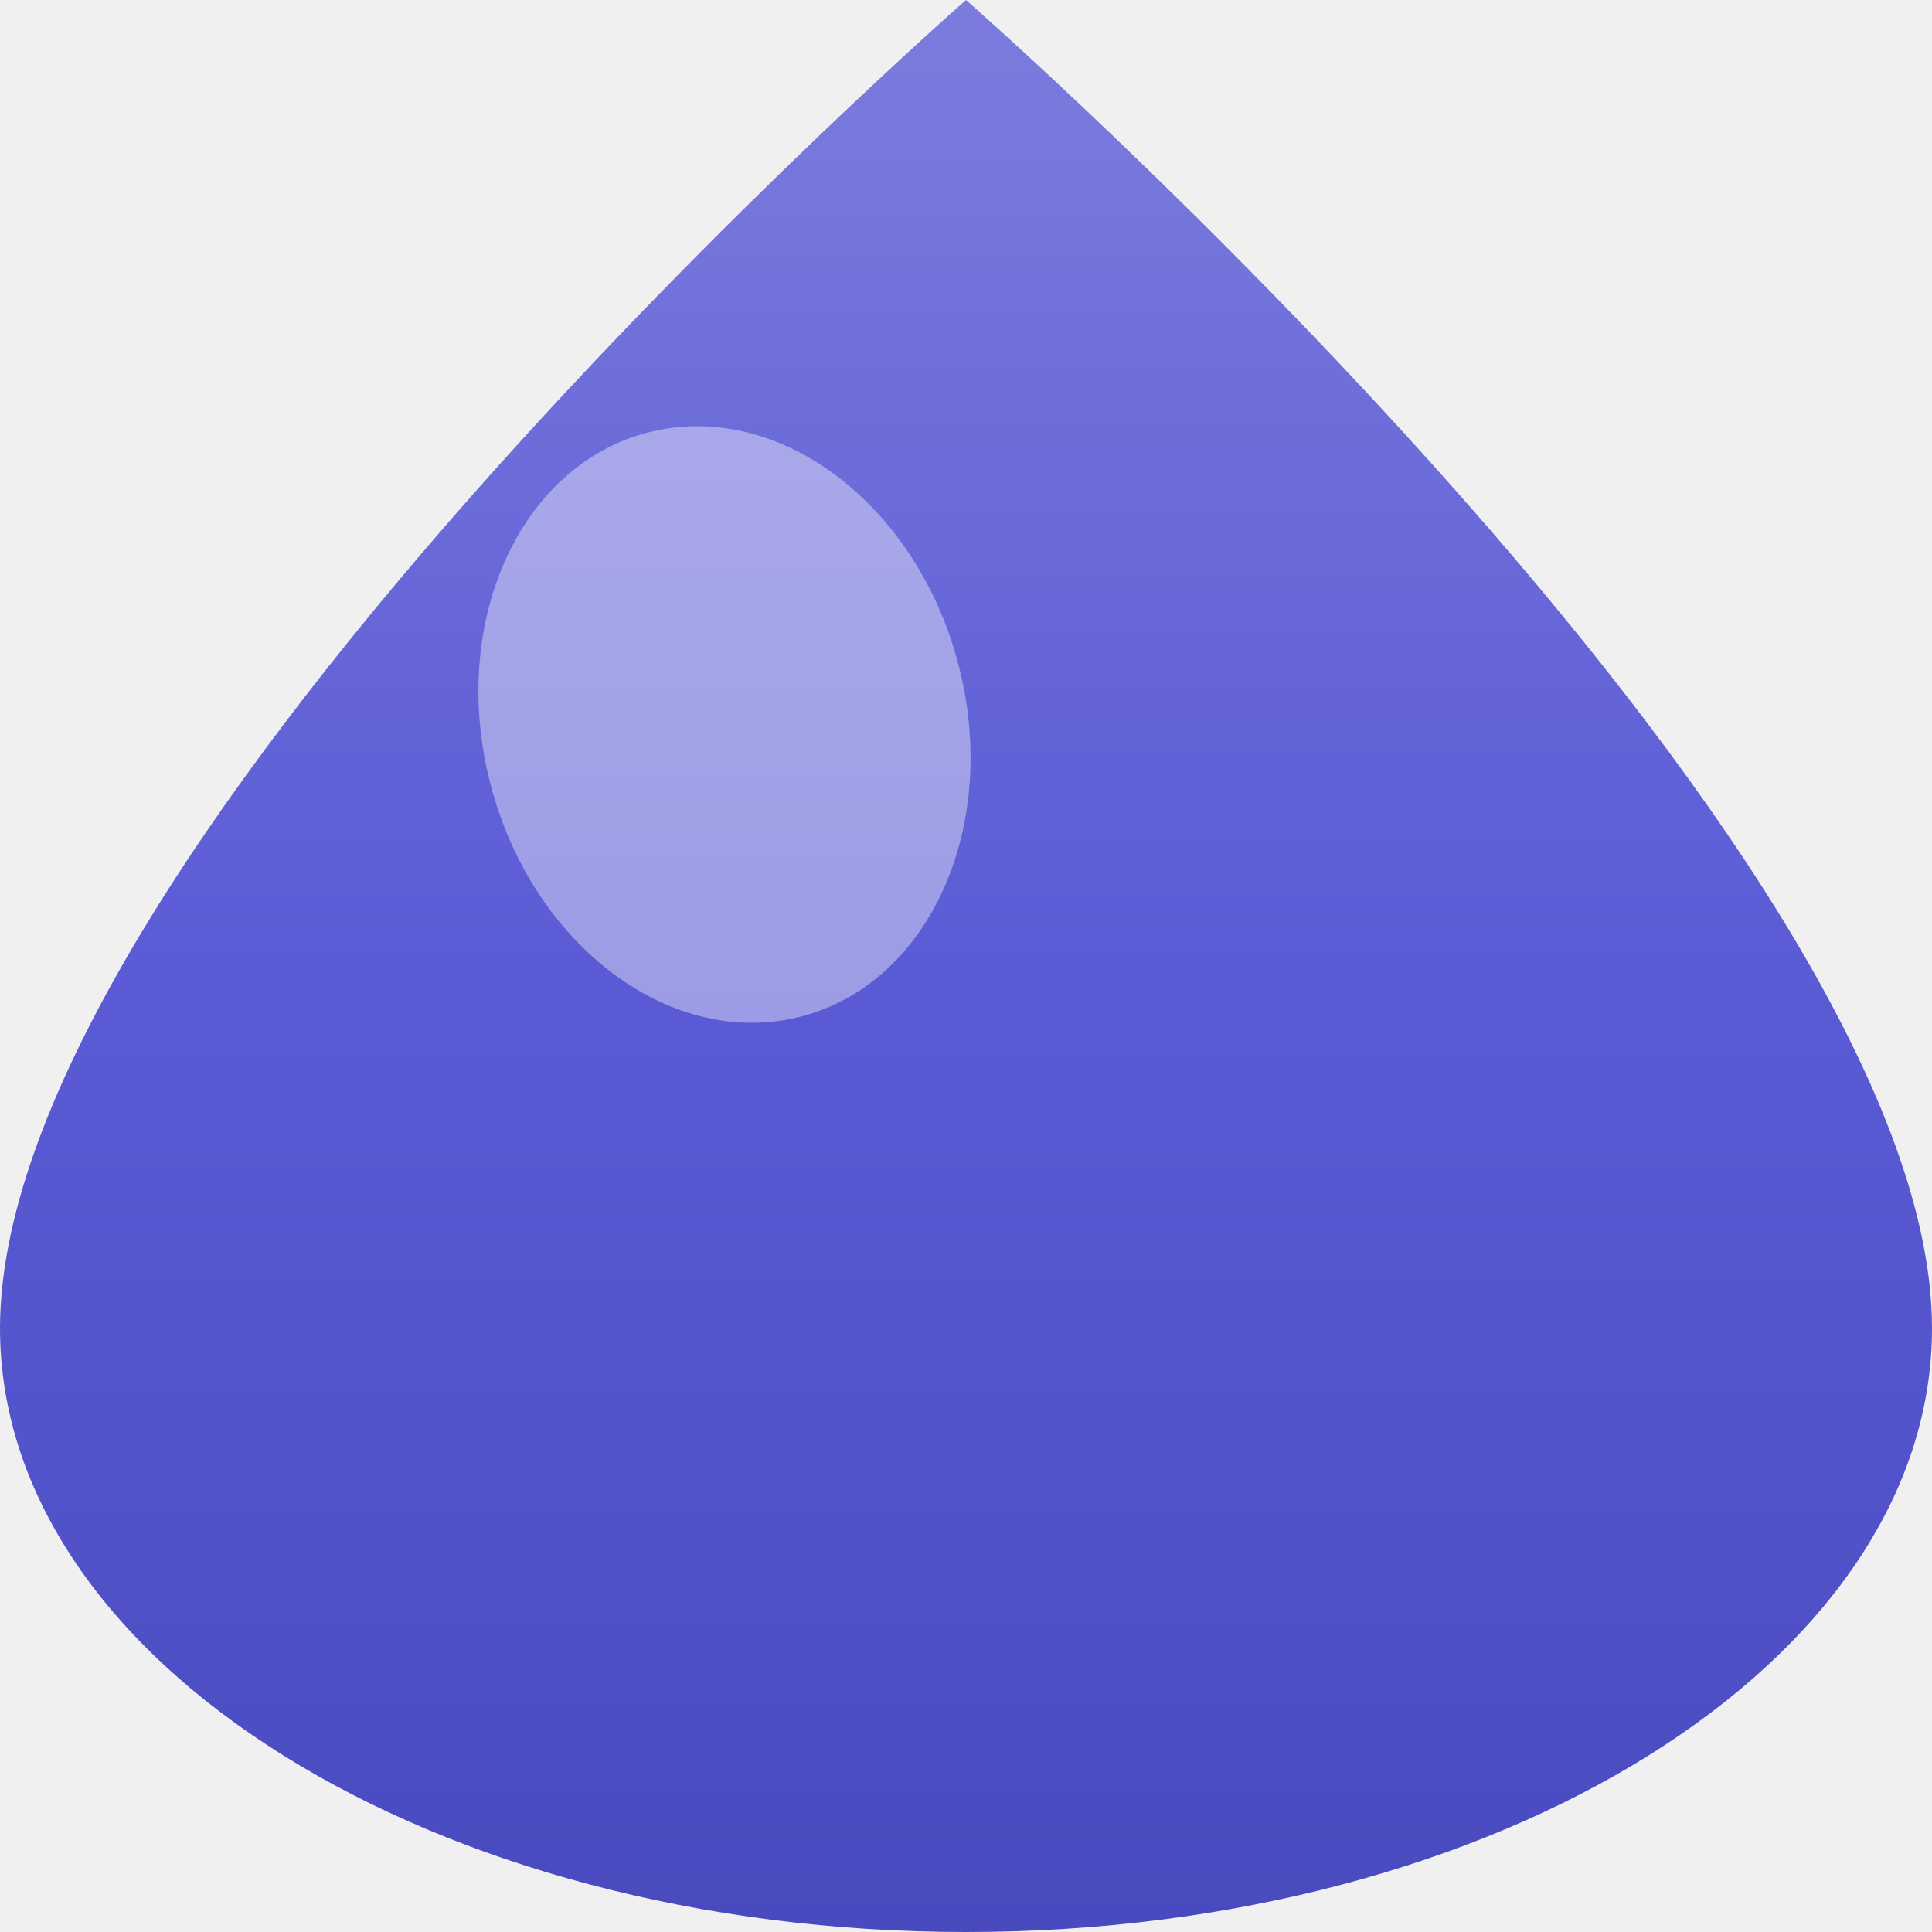
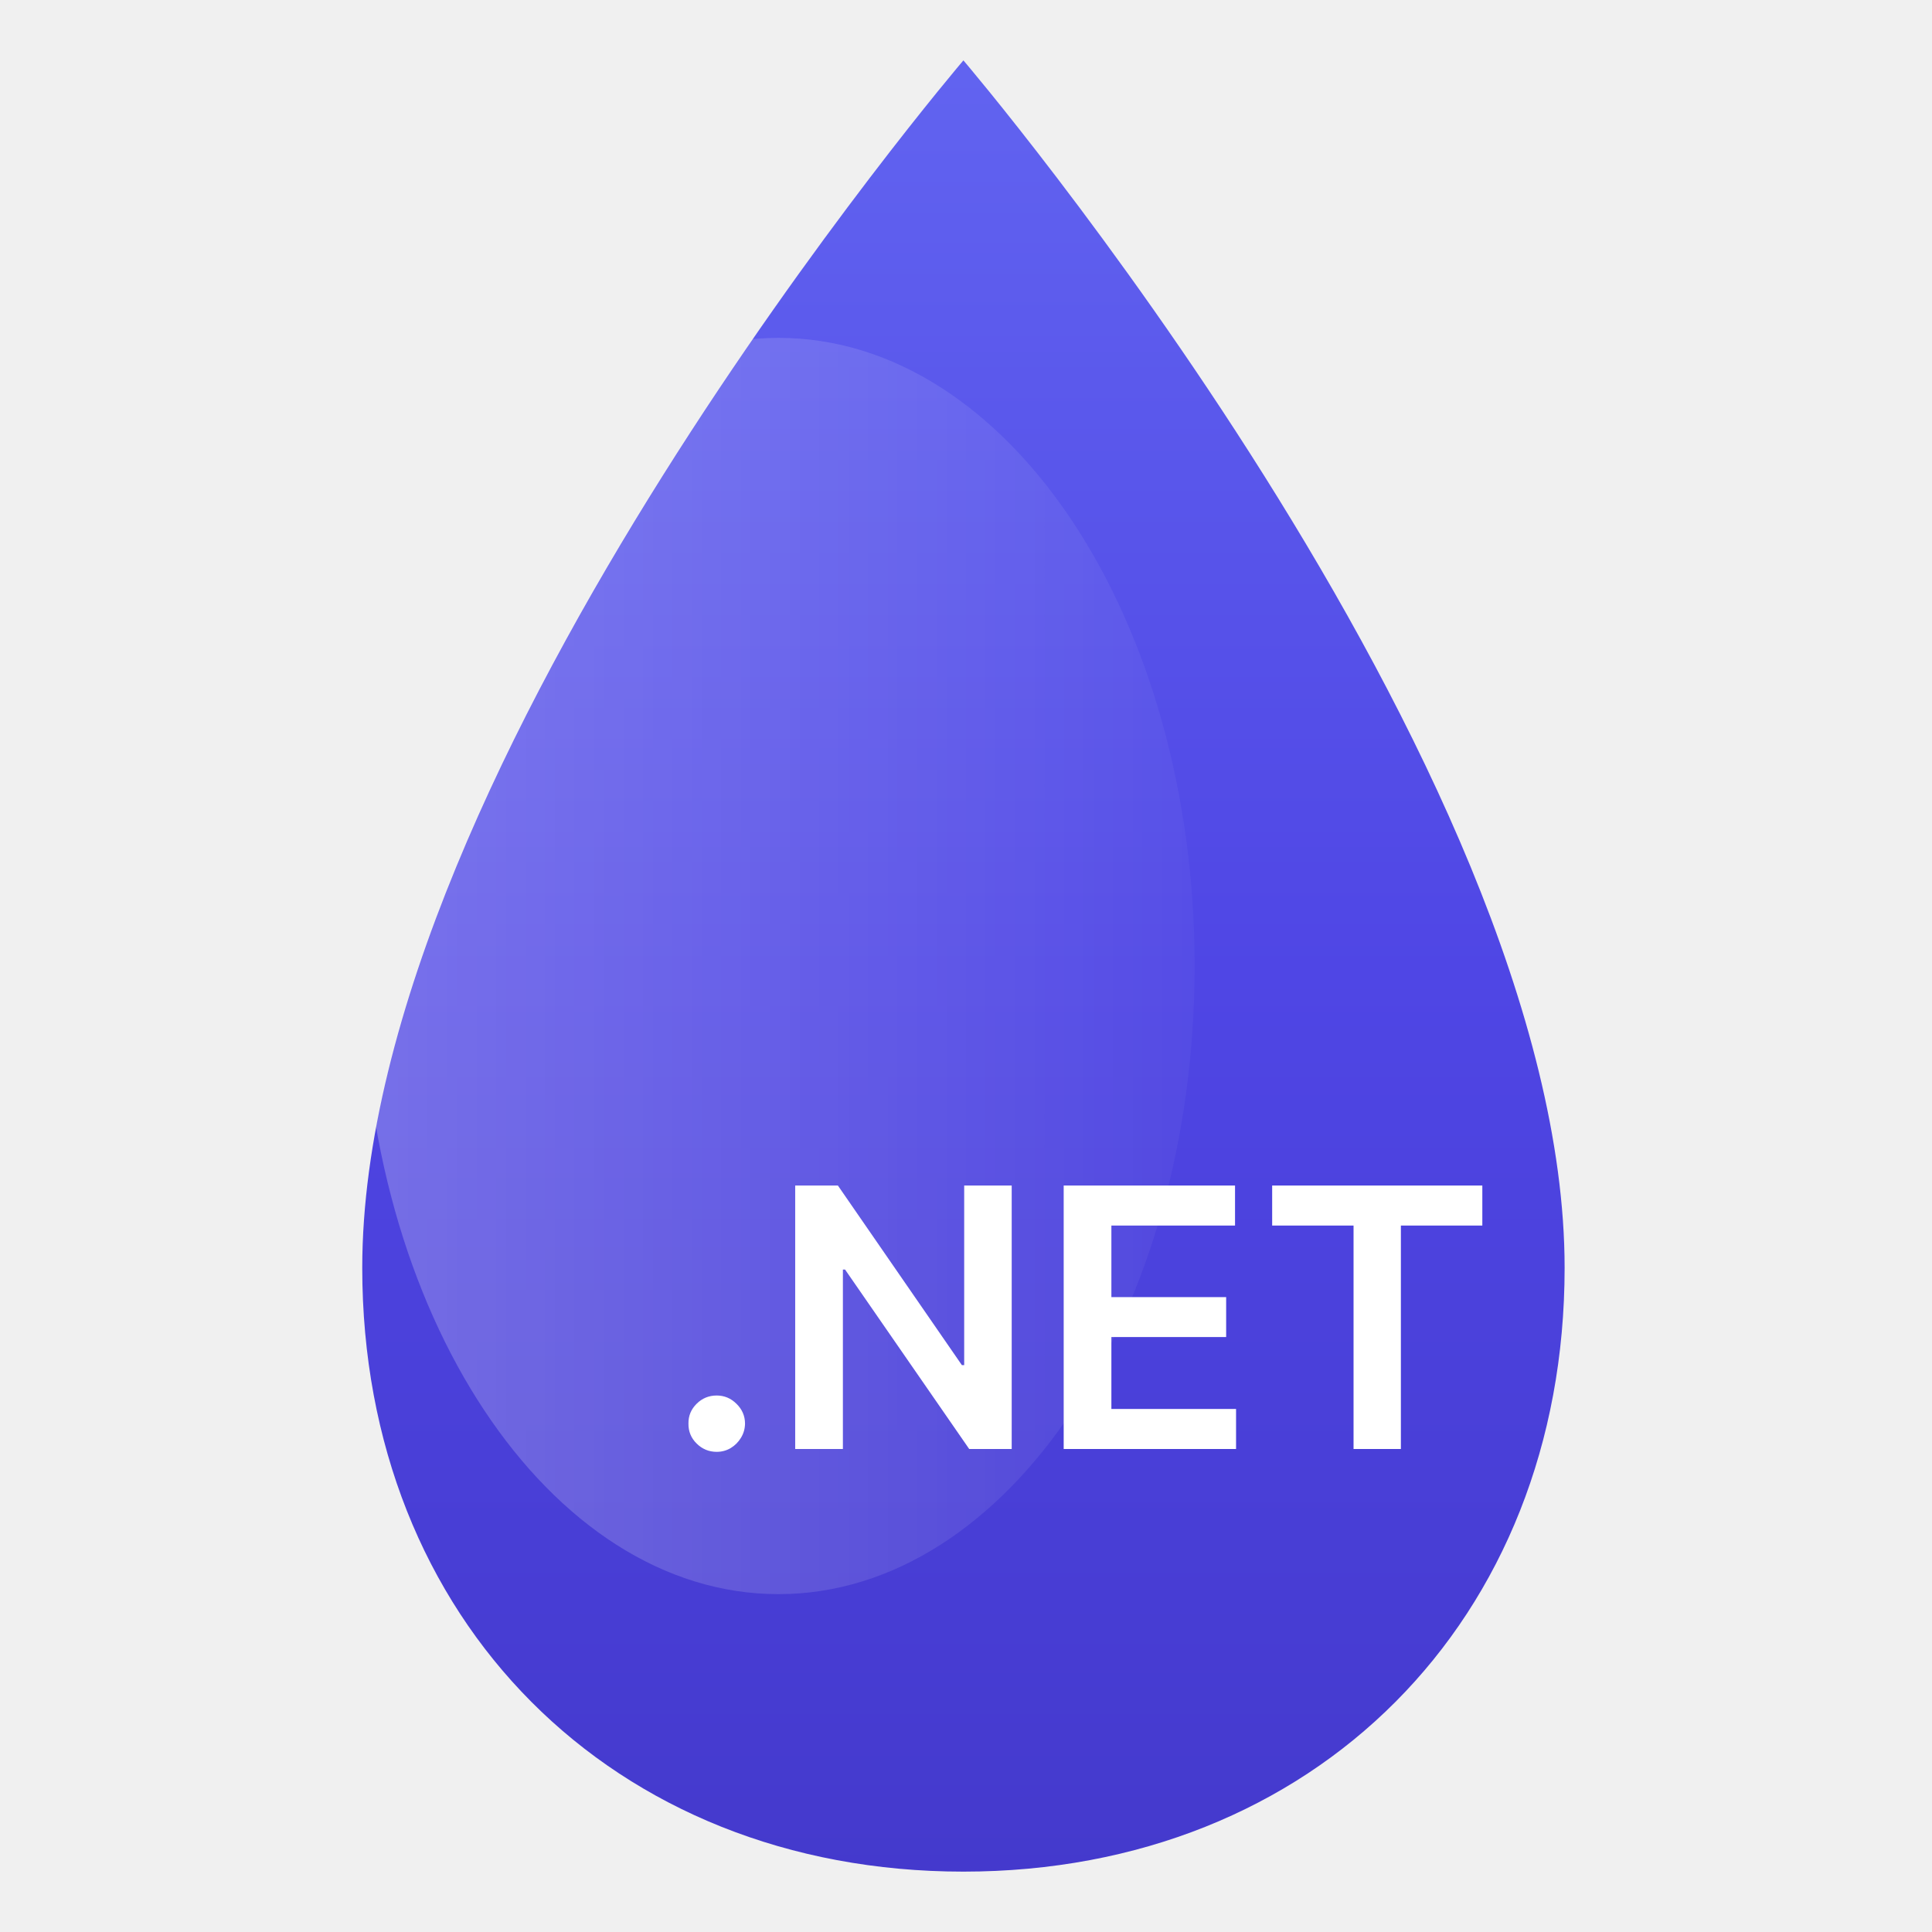
<svg xmlns="http://www.w3.org/2000/svg" width="32" height="32" viewBox="0 0 32 32" fill="none">
+   <g clip-path="url(#clip0_1054_1320)">
+     <path d="M15.957 1C15.957 1 25.915 12.667 25.915 21C25.915 26.833 21.766 31 15.957 31C10.149 31 6 26.833 6 21C6 12.667 15.957 1 15.957 1Z" fill="url(#paint0_linear_1054_1320)" />
+     <mask id="mask0_1054_1320" style="mask-type:alpha" maskUnits="userSpaceOnUse" x="6" y="1" width="20" height="30">
+       <path d="M15.95 1C15.95 1 25.901 12.647 25.901 20.966C25.901 26.789 21.755 30.948 15.95 30.948C10.146 30.948 6 26.789 6 20.966C6 12.647 15.95 1 15.95 1Z" fill="url(#paint1_linear_1054_1320)" />
+     </mask>
+     <g mask="url(#mask0_1054_1320)">
+       <path opacity="0.6" d="M12.894 26.404C16.701 26.404 19.787 21.746 19.787 16C19.787 10.254 16.701 5.596 12.894 5.596C9.086 5.596 6 10.254 6 16C6 21.746 9.086 26.404 12.894 26.404Z" fill="url(#paint2_linear_1054_1320)" />
+     </g>
+     <path d="M11.871 24.047C11.742 24.047 11.631 24.001 11.539 23.91C11.447 23.82 11.401 23.709 11.403 23.578C11.401 23.45 11.447 23.341 11.539 23.25C11.631 23.159 11.742 23.114 11.871 23.114C11.996 23.114 12.105 23.159 12.197 23.25C12.291 23.341 12.339 23.45 12.34 23.578C12.339 23.665 12.316 23.744 12.272 23.815C12.229 23.886 12.173 23.942 12.102 23.985C12.032 24.026 11.955 24.047 11.871 24.047ZM16.757 19.636V24H16.053L13.997 21.028H13.961V24H13.171V19.636H13.878L15.932 22.611H15.97V19.636H16.757ZM17.618 24V19.636H20.456V20.299H18.408V21.484H20.309V22.146H18.408V23.337H20.473V24H17.618ZM21.071 20.299V19.636H24.552V20.299H23.203V24H22.419V20.299H21.071Z" fill="white" />
+   </g>
  <defs>
-     <linearGradient id="dropletGradient" x1="16" y1="0" x2="16" y2="32" gradientUnits="userSpaceOnUse">
-       <stop offset="0%" stop-color="#7C7CDE" />
-       <stop offset="50%" stop-color="#5B5BD6" />
-       <stop offset="100%" stop-color="#4A4ABF" />
+     <linearGradient id="paint0_linear_1054_1320" x1="15.957" y1="-0.333" x2="15.957" y2="32.5" gradientUnits="userSpaceOnUse">
+       <stop stop-color="#6366F1" />
+       <stop offset="0.5" stop-color="#4F46E5" />
+       <stop offset="1" stop-color="#4338CA" />
    </linearGradient>
+     <linearGradient id="paint1_linear_1054_1320" x1="6" y1="1" x2="6" y2="2995.84" gradientUnits="userSpaceOnUse">
+       <stop stop-color="#6366F1" />
+       <stop offset="0.5" stop-color="#4F46E5" />
+       <stop offset="1" stop-color="#4338CA" />
+     </linearGradient>
+     <linearGradient id="paint2_linear_1054_1320" x1="5.54" y1="16" x2="22.085" y2="16" gradientUnits="userSpaceOnUse">
+       <stop stop-color="white" stop-opacity="0.4" />
+       <stop offset="1" stop-color="white" stop-opacity="0" />
+     </linearGradient>
+     <clipPath id="clip0_1054_1320">
+       <rect width="32" height="32" fill="white" />
+     </clipPath>
  </defs>
-   <path d="M16 0C16 0 0 14 0 22C0 27.523 7.163 32 16 32C24.837 32 32 27.523 32 22C32 14 16 0 16 0Z" fill="url(#dropletGradient)" />
-   <ellipse cx="12" cy="12" rx="4" ry="5" fill="white" fill-opacity="0.4" transform="rotate(-15 12 12)" />
</svg>
